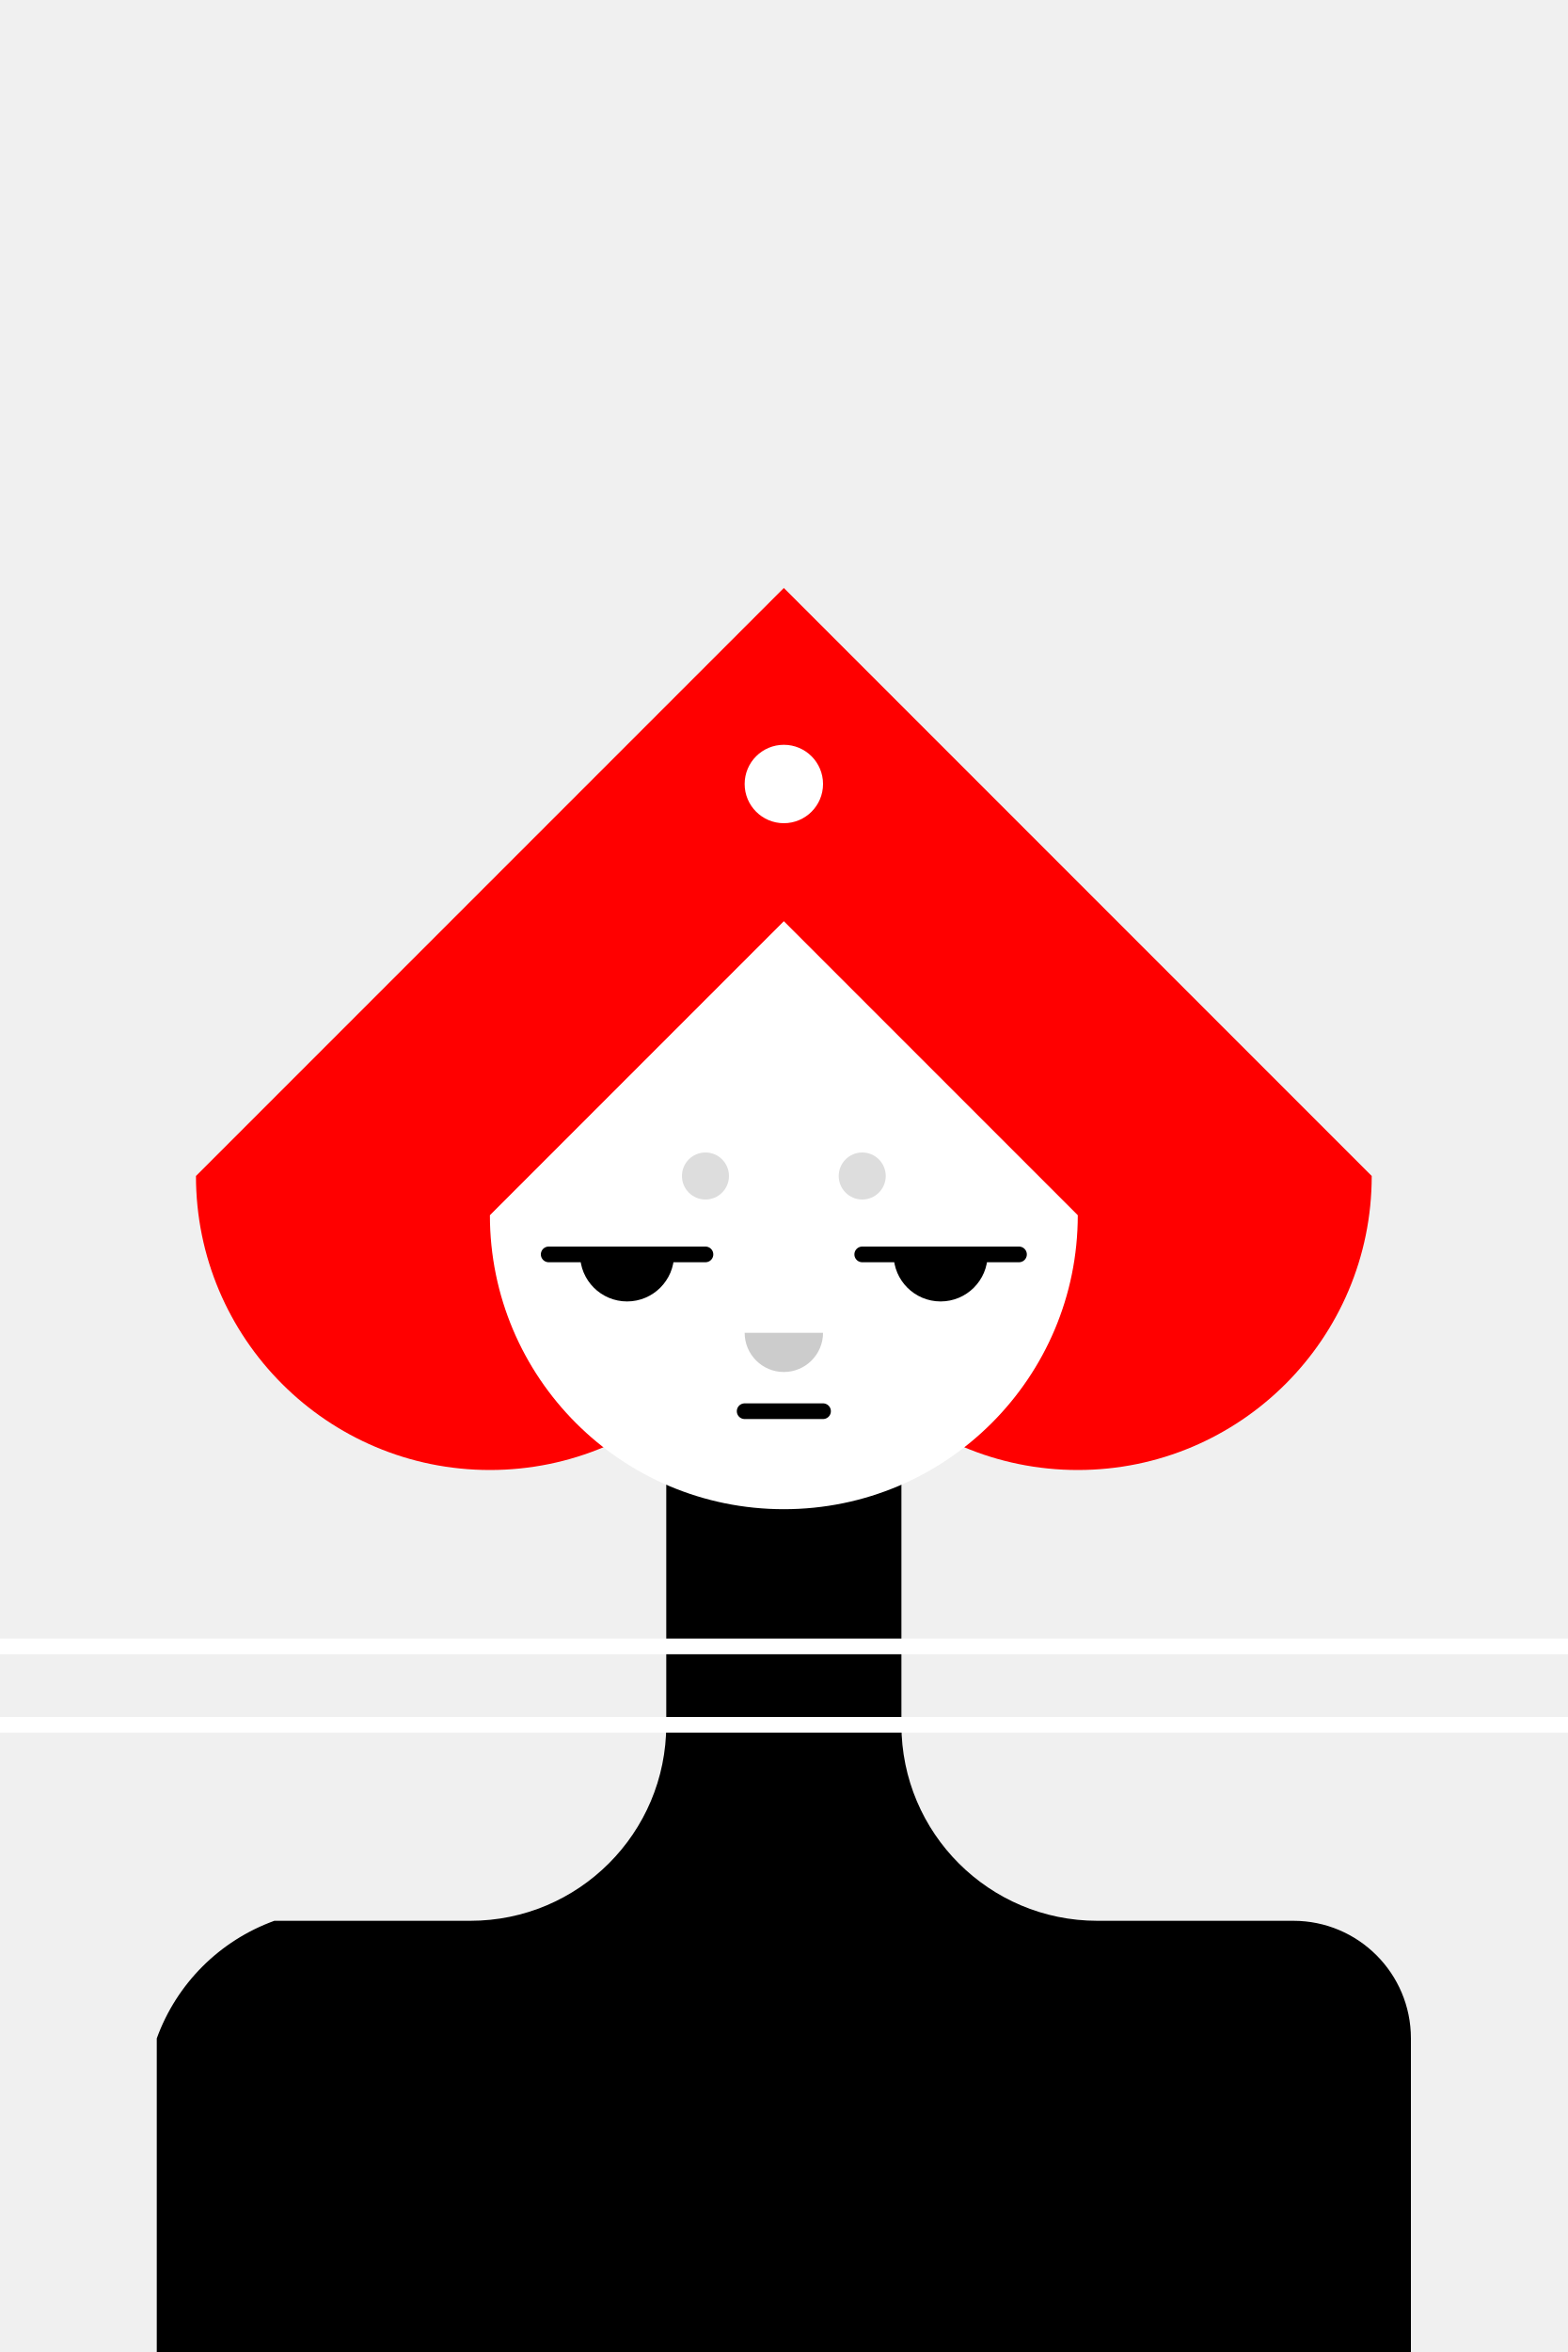
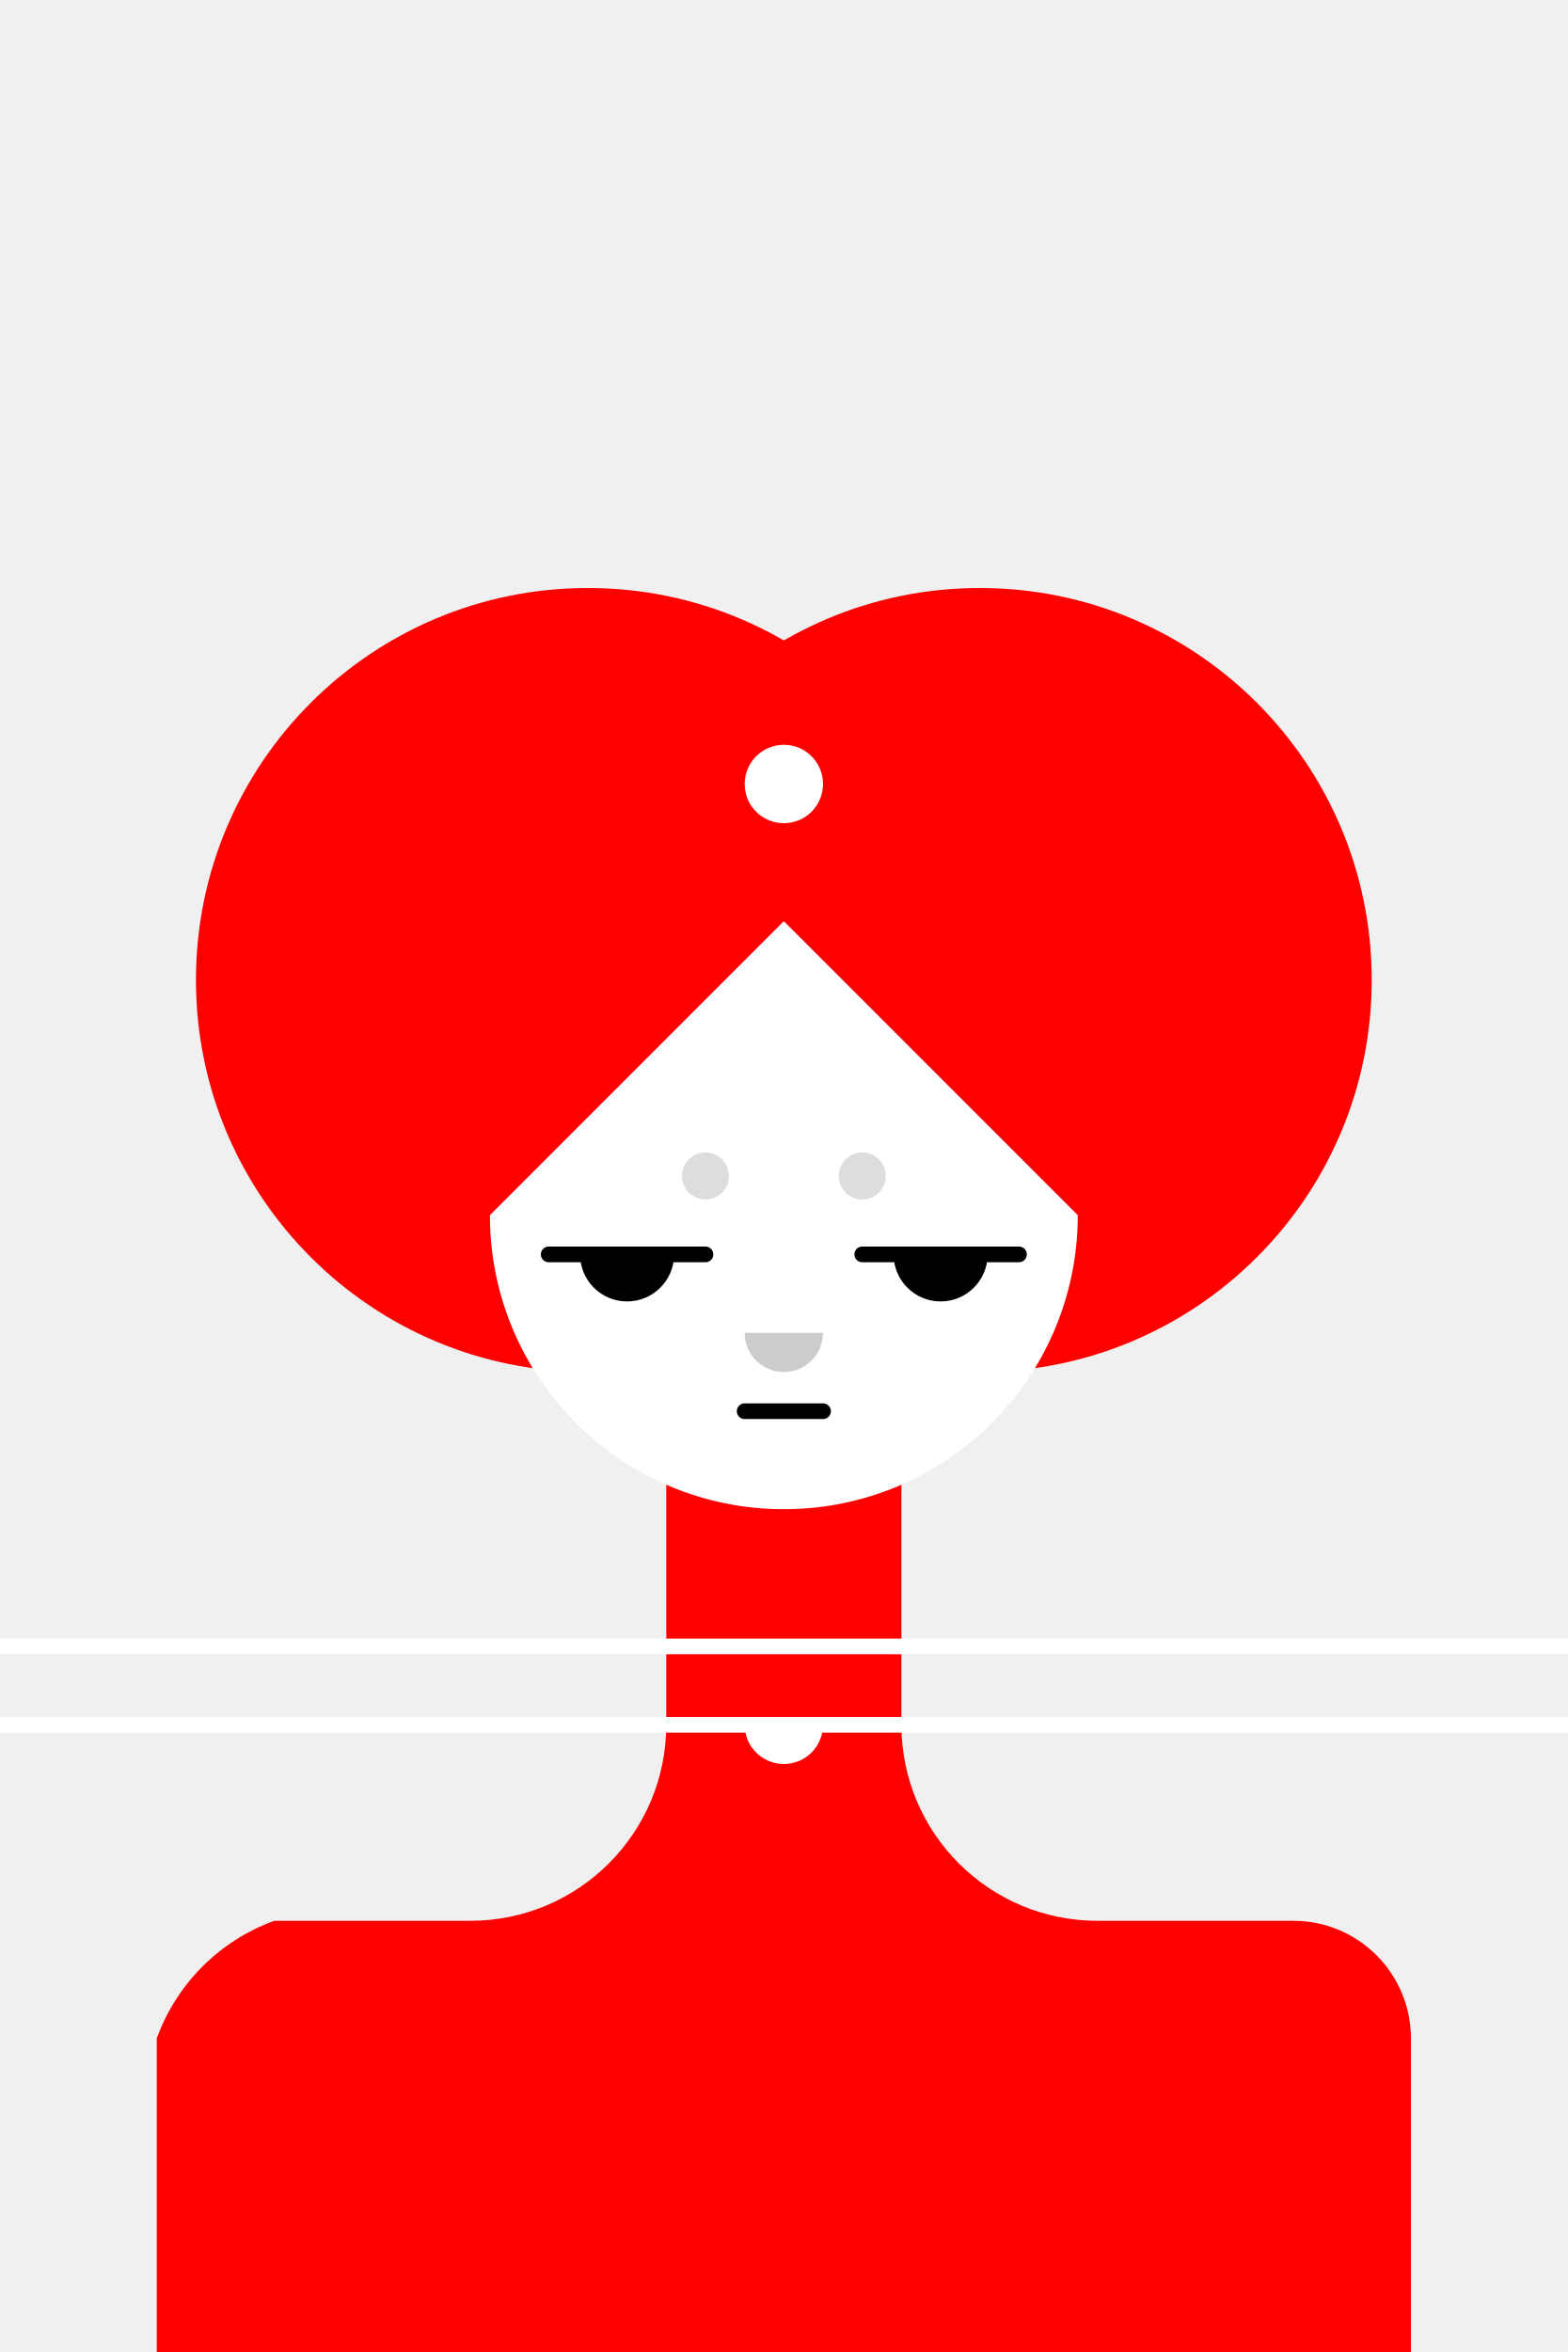
<svg xmlns="http://www.w3.org/2000/svg" version="1.1" baseProfile="full" width="200" height="300">
-   <path d="M100,75 l-75,75 a15,15 0 1,0 75,0 a15,15 0 1,0 75,0" fill="red" />
-   <path d="M20,310 l0,-50 a25,25 0 0,1 15,-15 l25,0 a25,25 0 0,0 25,-25 l0,-50 l30,0 l0,50 a25,25 0 0,0 25,25 l25,0 a15,15 0 0,1 15,15 l0,50" fill="black" />
+   <circle cx="125" cy="125" r="50" fill="red" />
+   <circle cx="75" cy="125" r="50" fill="red" />
+   <path d="M20,310 l0,-50 a25,25 0 0,1 15,-15 l25,0 a25,25 0 0,0 25,-25 l0,-50 l30,0 l0,50 a25,25 0 0,0 25,25 l25,0 a15,15 0 0,1 15,15 l0,50" fill="red" />
  <line x1="0" y1="210" x2="300" y2="210" stroke-width="2px" stroke="white" stroke-linecap="round" />
  <line x1="0" y1="220" x2="300" y2="220" stroke-width="2px" stroke="white" stroke-linecap="round" />
+   <path d="M95,220 a5,5 0 1,0 10,0" stroke-width="0px" stroke="#ccc" stroke-linecap="round" fill="white" />
  <path d="M62.5,155 a15,15 0 1,0 75,0 l-37.5,-37.5" fill="white" />
  <line x1="70" y1="160" x2="90" y2="160" stroke-width="2px" stroke="black" stroke-linecap="round" />
  <line x1="110" y1="160" x2="130" y2="160" stroke-width="2px" stroke="black" stroke-linecap="round" />
  <path d="M75,160 a5,5 0 1,0 10,0" stroke-width="2px" stroke="black" stroke-linecap="butt" fill="black" />
  <path d="M115,160 a5,5 0 1,0 10,0" stroke-width="2px" stroke="black" stroke-linecap="butt" fill="black" />
  <circle cx="90" cy="150" r="3" fill="#ddd" />
  <circle cx="110" cy="150" r="3" fill="#ddd" />
  <path d="M95,170 a5,5 0 1,0 10,0" stroke-width="0px" stroke="#ccc" stroke-linecap="round" fill="#ccc" />
  <line x1="95" y1="180" x2="105" y2="180" stroke-width="2px" stroke="black" stroke-linecap="round" />
  <circle cx="100" cy="100" r="5" fill="white" />
</svg>
